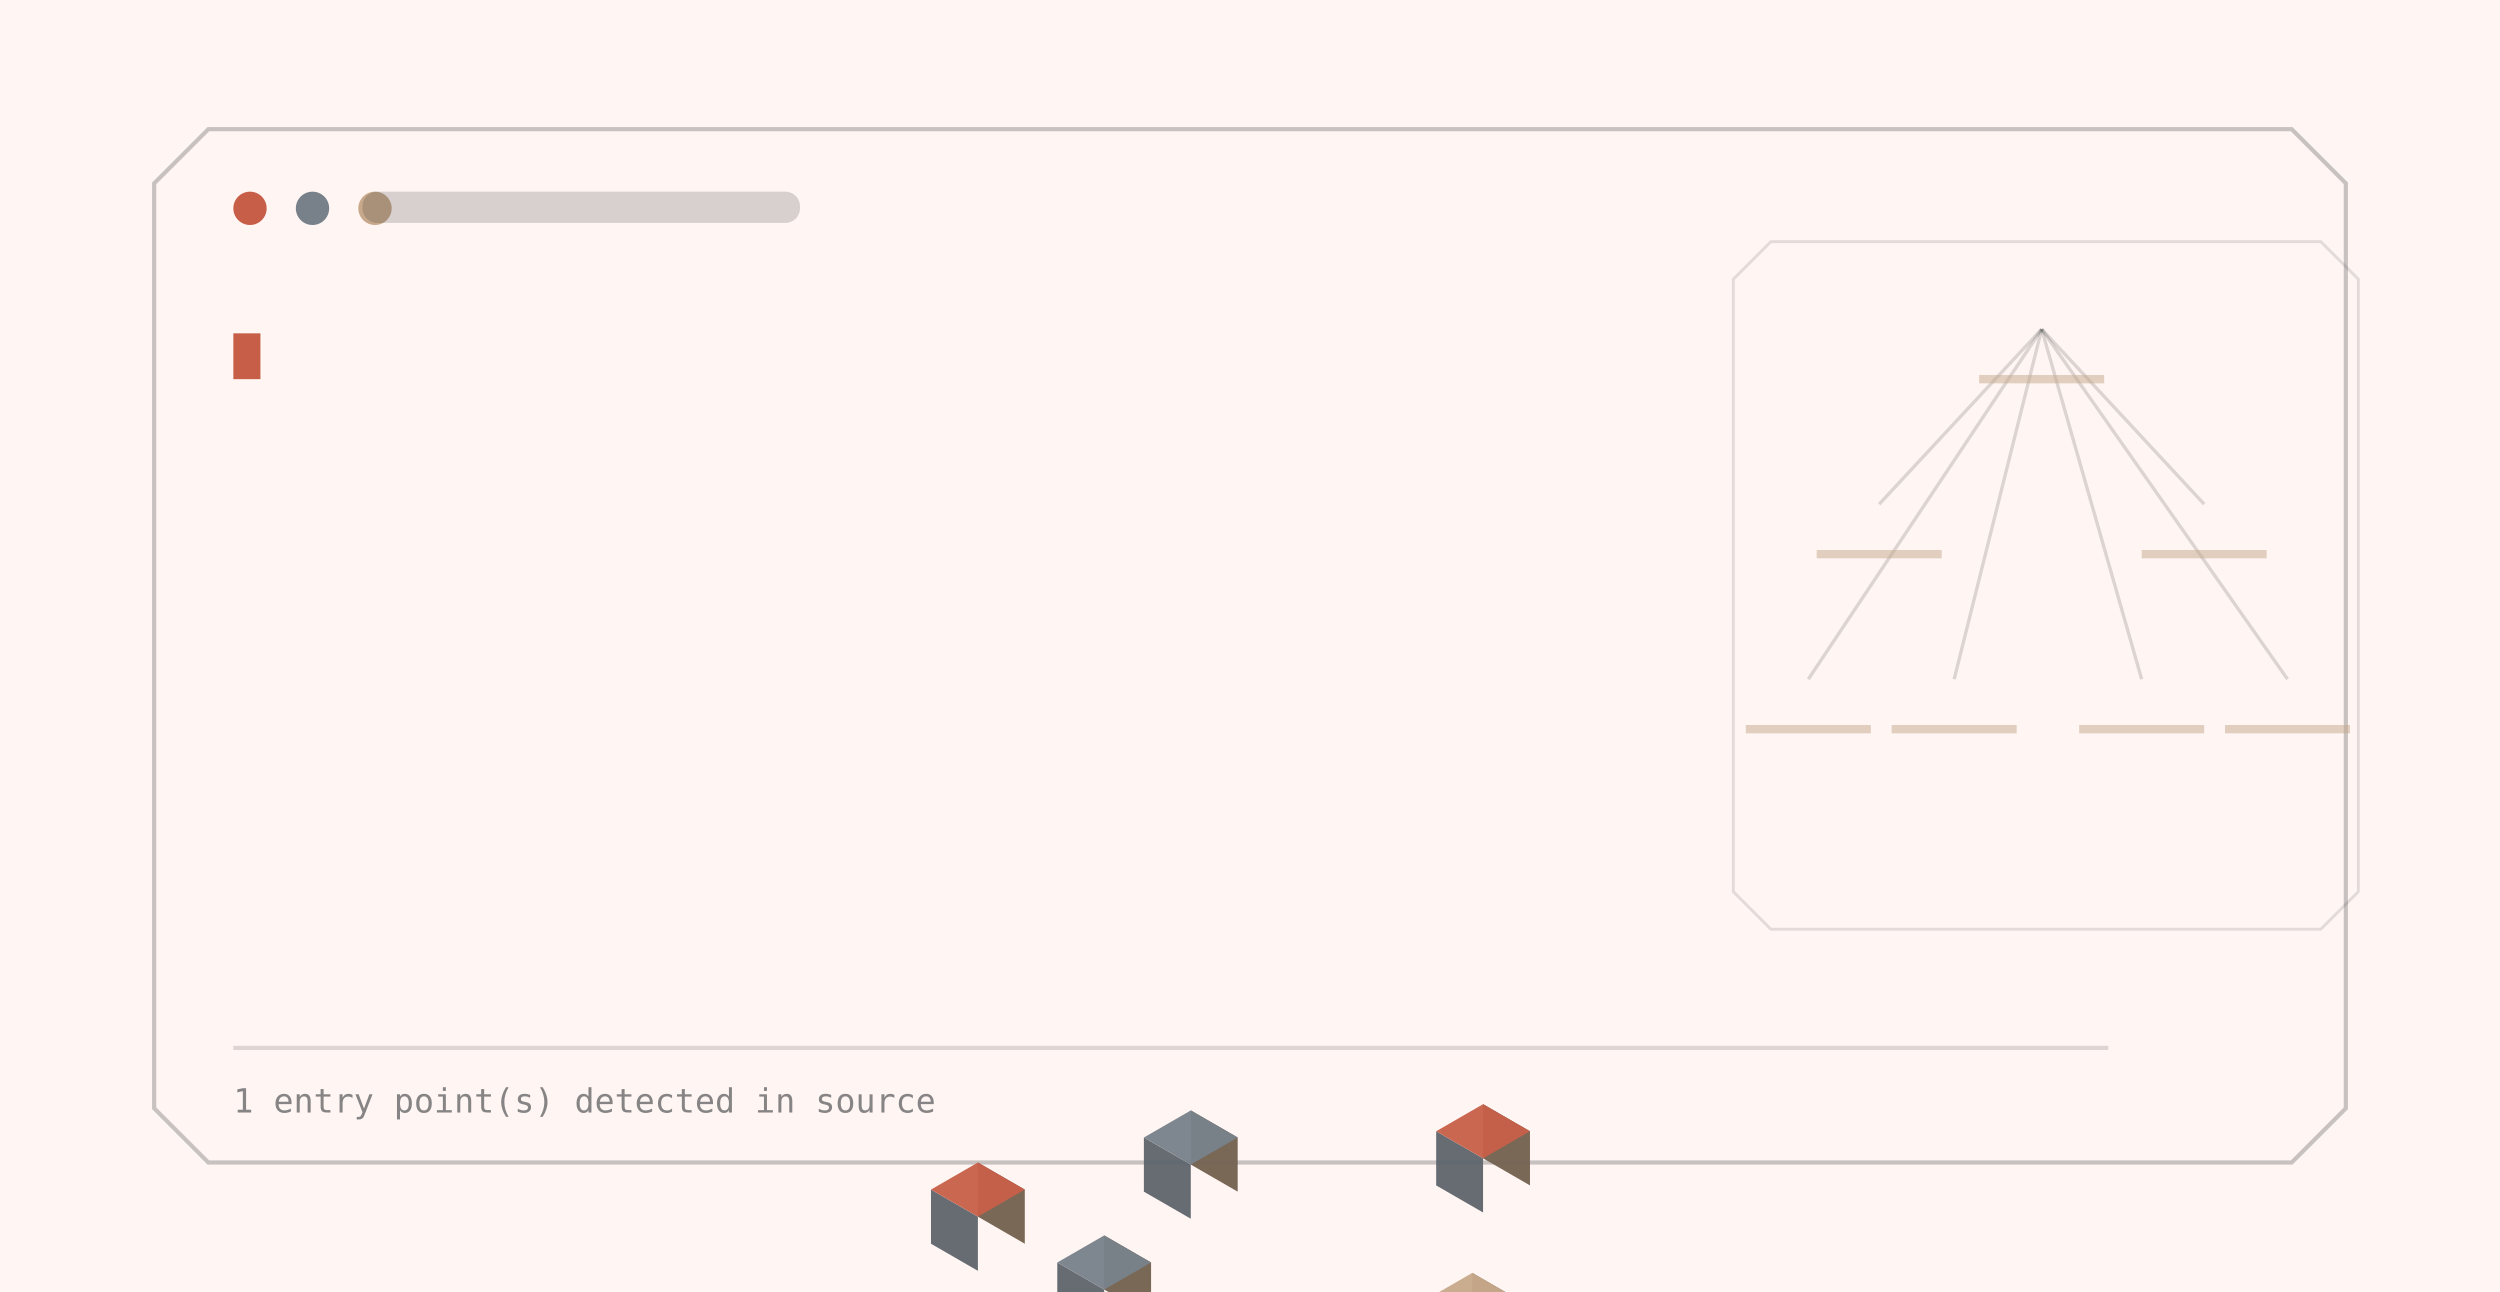
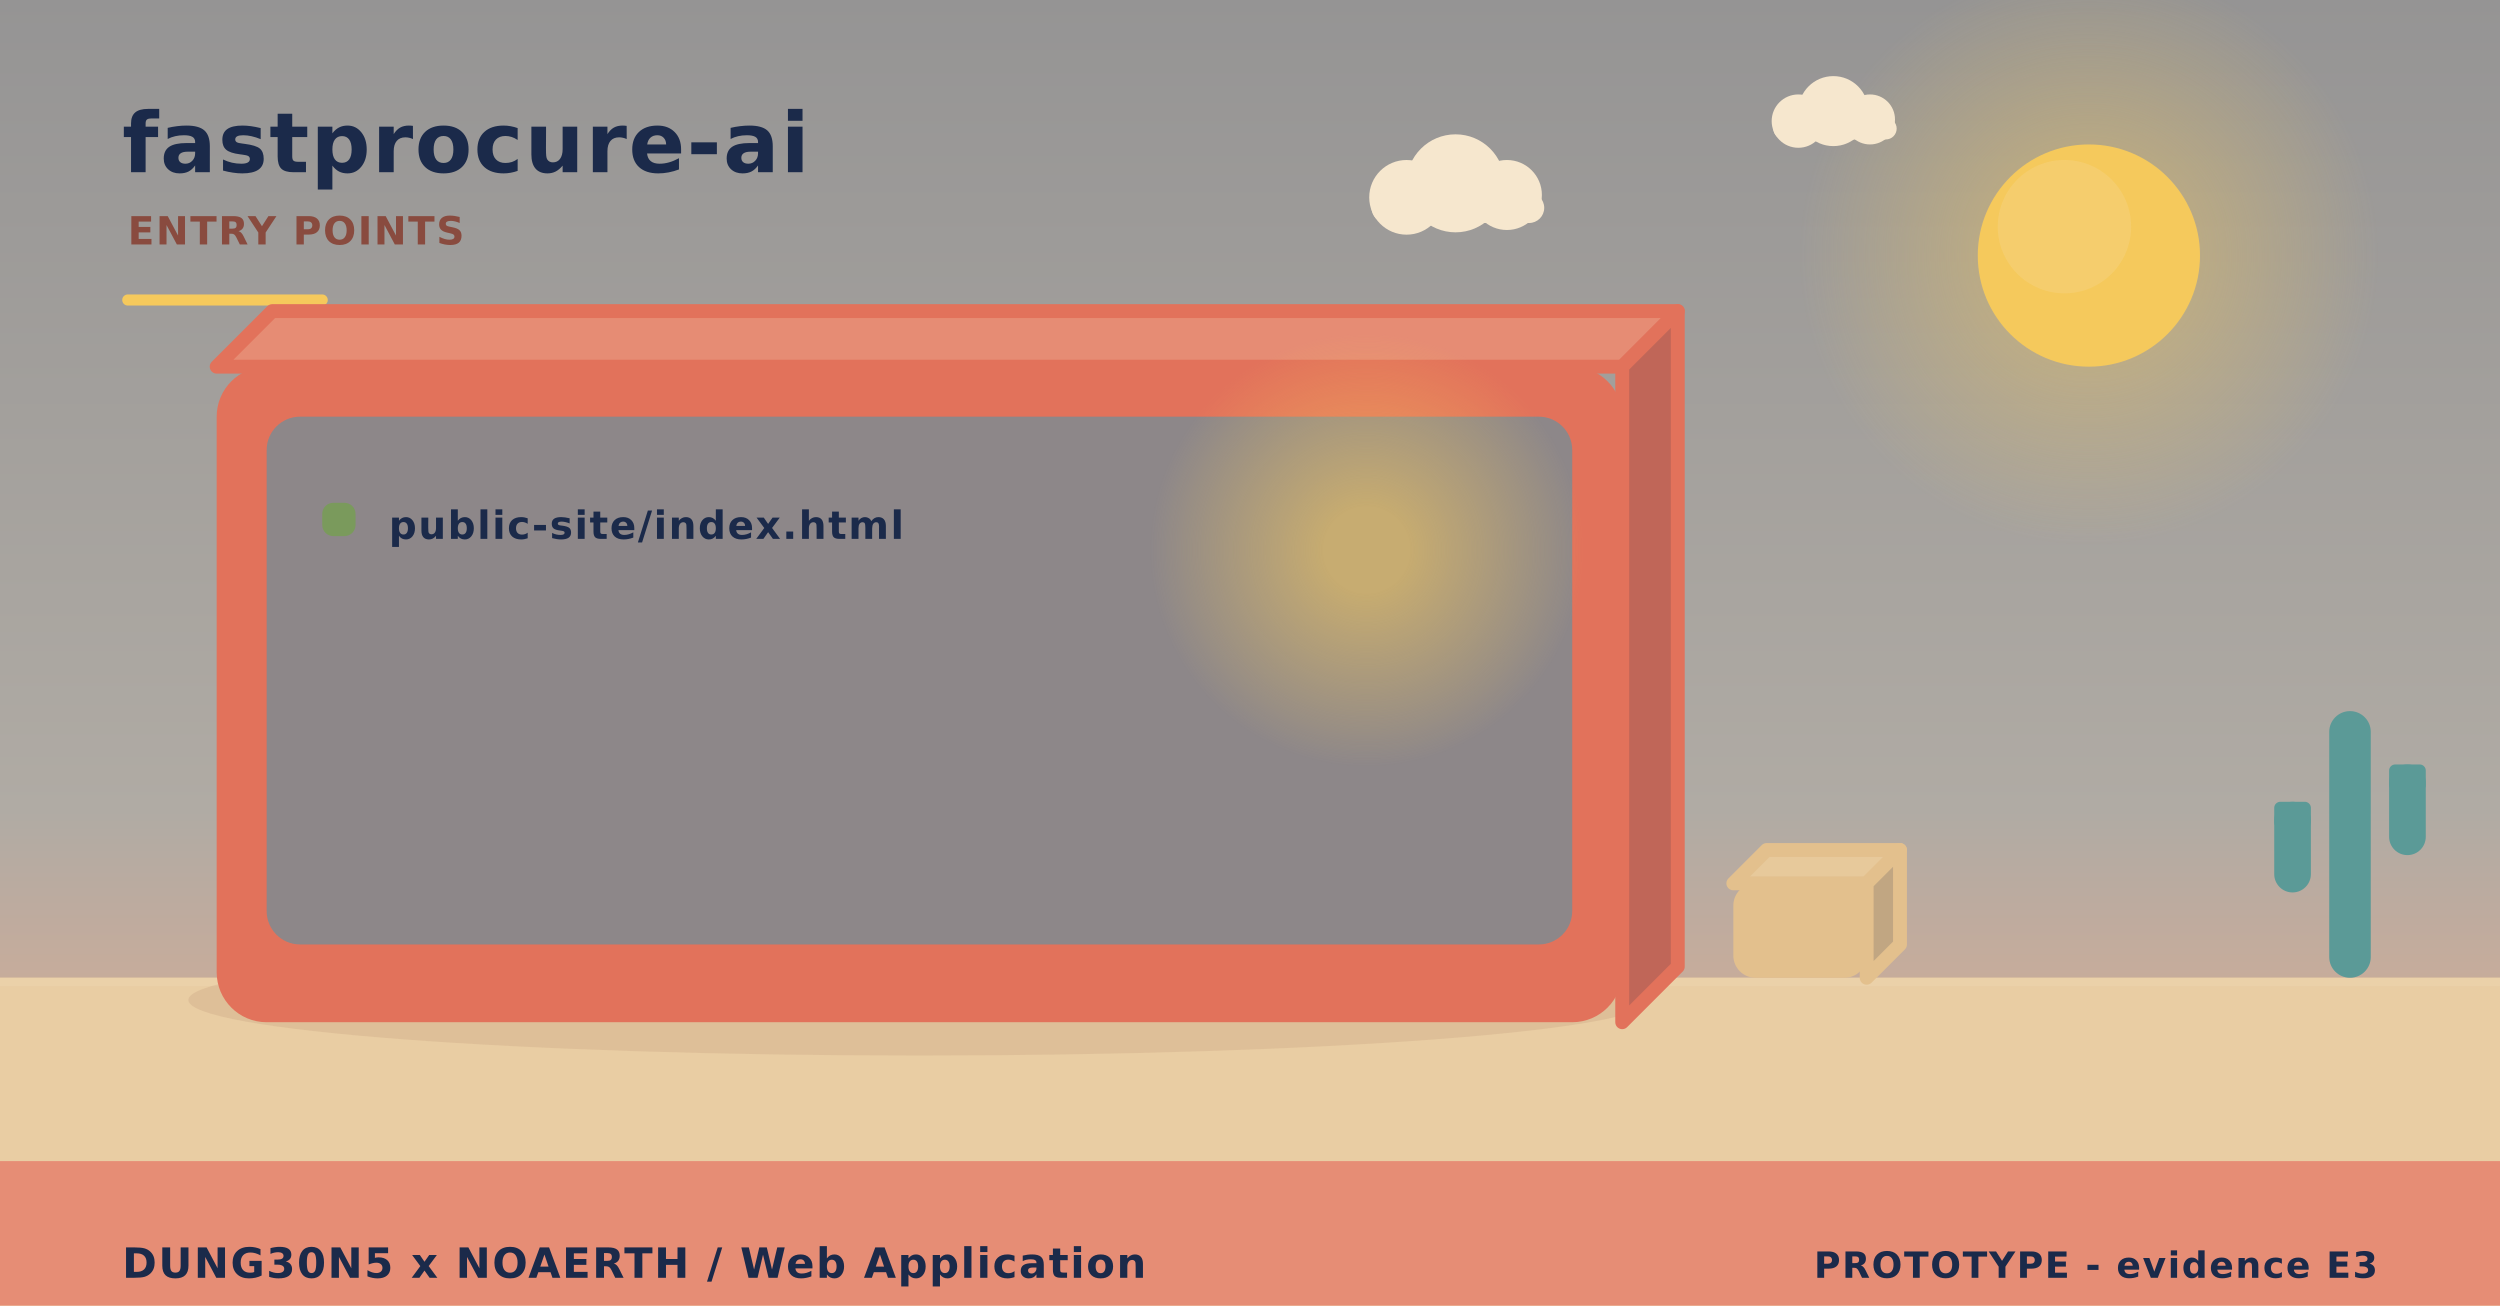
- <svg xmlns="http://www.w3.org/2000/svg" viewBox="0 0 1200 620" width="1200" height="620" role="img" aria-label="fastprocure-ai command surface">
-   <rect width="1200" height="620" fill="#fff5f2" />
-   <defs>
-     <linearGradient id="gt" x1="0" y1="0" x2="1" y2="1">
-       <stop offset="0%" stop-color="#c75f48" />
-       <stop offset="100%" stop-color="#78818a" />
-     </linearGradient>
-   </defs>
-   <path d="M100.00,62.00 H1100.00 L1126.00,88.00 V532.00 L1100.00,558.00 H100.00 L74.00,532.00 V88.00 Z" fill="none" stroke="rgba(37,40,46,0.300)" stroke-width="2.00" opacity="0.85" />
-   <circle cx="120.00" cy="100.00" r="8.00" fill="#c75f48" opacity="1.00" />
-   <circle cx="150.00" cy="100.00" r="8.00" fill="#78818a" opacity="1.00" />
-   <circle cx="180.00" cy="100.00" r="8.00" fill="#c7a88a" opacity="1.00" />
-   <rect x="174.00" y="92.00" width="210.00" height="15.00" rx="7.00" fill="rgba(37,40,46,0.180)" opacity="1.00" />
-   <text x="112" y="148" font-family="ui-monospace,SFMono-Regular,Menlo,monospace" font-size="21" fill="rgba(37,40,46,0.800)" opacity="0">public-site/index.html<animate attributeName="opacity" values="0;1;1;0" dur="1.5s" begin="0.0s" repeatCount="indefinite" />
-   </text>
-   <rect x="112" y="160" width="13" height="22" fill="#c75f48">
-     <animate attributeName="opacity" values="1;0;1" dur="1.05s" begin="0s" repeatCount="indefinite" />
-   </rect>
-   <path d="M850.00,116.00 H1114.00 L1132.00,134.00 V428.00 L1114.00,446.00 H850.00 L832.00,428.00 V134.00 Z" fill="none" stroke="rgba(37,40,46,0.180)" stroke-width="1.40" opacity="0.70" />
-   <line x1="980.00" y1="158.00" x2="902.00" y2="242.00" stroke="rgba(37,40,46,0.300)" stroke-width="1.60" opacity="0.55" />
-   <line x1="980.00" y1="158.00" x2="1058.00" y2="242.00" stroke="rgba(37,40,46,0.300)" stroke-width="1.60" opacity="0.55" />
-   <line x1="980.00" y1="158.00" x2="868.00" y2="326.00" stroke="rgba(37,40,46,0.300)" stroke-width="1.60" opacity="0.55" />
-   <line x1="980.00" y1="158.00" x2="938.00" y2="326.00" stroke="rgba(37,40,46,0.300)" stroke-width="1.60" opacity="0.55" />
-   <line x1="980.00" y1="158.00" x2="1028.00" y2="326.00" stroke="rgba(37,40,46,0.300)" stroke-width="1.60" opacity="0.55" />
-   <line x1="980.00" y1="158.00" x2="1098.00" y2="326.00" stroke="rgba(37,40,46,0.300)" stroke-width="1.60" opacity="0.55" />
-   <polygon points="711.87,556.00 734.39,569.00 734.39,543.00 711.87,530.00" fill="#736150" opacity="0.95" />
-   <polygon points="689.36,569.00 711.87,582.00 711.87,556.00 689.36,543.00" fill="#5e656c" opacity="0.95" />
-   <polygon points="711.87,530.00 734.39,543.00 711.87,556.00 689.36,543.00" fill="#c75f48" opacity="0.95" />
+ <svg xmlns="http://www.w3.org/2000/svg" width="900" height="470" viewBox="0 0 900 470" role="img" aria-label="fastprocure-ai - how it is operated">
+   <linearGradient id="skyt" x1="0" y1="0" x2="0" y2="1">
+     <stop offset="0" stop-color="#959494" />
+     <stop offset="0.62" stop-color="#b0aba4" />
+     <stop offset="1" stop-color="#f3ad8a" />
+   </linearGradient>
+   <rect width="900" height="470" fill="url(#skyt)" />
+   <radialGradient id="sunt">
+     <stop offset="0.35" stop-color="#f5c95c" stop-opacity="0.34" />
+     <stop offset="1" stop-color="#f5c95c" stop-opacity="0" />
+   </radialGradient>
+   <circle cx="752" cy="92" r="104" fill="url(#sunt)" />
+   <circle cx="752" cy="92" r="40" fill="#f5c95c" />
+   <circle cx="743.2" cy="81.6" r="24" fill="#f5d27e" opacity="0.5" />
  <g>
-     <rect x="950.00" y="180.00" width="60.00" height="4.00" rx="0.00" fill="rgba(199,168,138,0.500)" opacity="1.00" />
-     <animate attributeName="opacity" values="0.25;1.0;0.25" dur="14.6s" begin="0.0s" repeatCount="indefinite" />
+     <circle cx="524" cy="66" r="17.64" fill="#f6e7ce" />
+     <circle cx="506.36" cy="71.04" r="13.44" fill="#f6e7ce" />
+     <circle cx="542.48" cy="70.2" r="12.6" fill="#f6e7ce" />
+     <rect x="493.76" y="69.36" width="62.16" height="10.92" rx="5.46" fill="#f6e7ce" />
+     <animateTransform attributeName="transform" type="translate" values="0 0;24 0;0 0" dur="36s" begin="0s" repeatCount="indefinite" />
  </g>
-   <polygon points="571.58,559.00 594.09,572.00 594.09,546.00 571.58,533.00" fill="#736150" opacity="0.95" />
-   <polygon points="549.06,572.00 571.58,585.00 571.58,559.00 549.06,546.00" fill="#5e656c" opacity="0.95" />
-   <polygon points="571.58,533.00 594.09,546.00 571.58,559.00 549.06,546.00" fill="#78818a" opacity="0.95" />
  <g>
-     <rect x="872.00" y="264.00" width="60.00" height="4.00" rx="0.00" fill="rgba(199,168,138,0.500)" opacity="1.00" />
-     <animate attributeName="opacity" values="0.25;1.0;0.25" dur="14.6s" begin="0.4s" repeatCount="indefinite" />
+     <circle cx="660" cy="40" r="12.6" fill="#f6e7ce" />
+     <circle cx="647.4" cy="43.6" r="9.6" fill="#f6e7ce" />
+     <circle cx="673.2" cy="43" r="9" fill="#f6e7ce" />
+     <rect x="638.4" y="42.4" width="44.4" height="7.8" rx="3.9" fill="#f6e7ce" />
+     <animateTransform attributeName="transform" type="translate" values="0 0;-18 0;0 0" dur="46s" begin="3s" repeatCount="indefinite" />
  </g>
-   <polygon points="706.68,637.00 729.19,650.00 729.19,624.00 706.68,611.00" fill="#736150" opacity="0.95" />
-   <polygon points="684.16,650.00 706.68,663.00 706.68,637.00 684.16,624.00" fill="#5e656c" opacity="0.95" />
-   <polygon points="706.68,611.00 729.19,624.00 706.68,637.00 684.16,624.00" fill="#c7a88a" opacity="0.95" />
+   <rect x="0" y="352" width="900" height="118" fill="#e9cda3" />
+   <rect x="0" y="352" width="900" height="3" fill="#ebd1a9" />
+   <text x="44" y="62" font-family="Verdana,DejaVu Sans,sans-serif" font-size="30" font-weight="700" letter-spacing="0.6" fill="#1b2a4a" text-anchor="start">fastprocure-ai</text>
+   <text x="46" y="88" font-family="Verdana,DejaVu Sans,sans-serif" font-size="14" font-weight="700" letter-spacing="0.6" fill="#894b3f" text-anchor="start">ENTRY POINTS</text>
+   <rect x="44" y="106" width="74" height="4" rx="2" fill="#f5c95c" />
+   <ellipse cx="331" cy="360" rx="263.2" ry="20" fill="rgba(138,90,68,0.11)" />
+   <path d="M78,132 L584,132 L604,112 L98,112 Z" fill="#e68c74" stroke="#e2725b" stroke-width="5" stroke-linejoin="round" />
+   <path d="M584,132 L604,112 L604,348 L584,368 Z" fill="#c06658" stroke="#e2725b" stroke-width="5" stroke-linejoin="round" />
+   <rect x="78" y="132" width="506" height="236" rx="18" fill="#e2725b" />
+   <rect x="96" y="150" width="470" height="190" rx="12" fill="#88888c" opacity="0.94" />
+   <radialGradient id="lamp74776">
+     <stop offset="0.2" stop-color="#f5c95c" stop-opacity="0.55" />
+     <stop offset="1" stop-color="#f5c95c" stop-opacity="0" />
+   </radialGradient>
+   <circle cx="492" cy="198" r="78" fill="url(#lamp74776)" />
+   <rect x="116" y="181" width="12" height="12" rx="4" fill="#7a9a5c" />
  <g>
-     <rect x="1028.00" y="264.00" width="60.00" height="4.00" rx="0.00" fill="rgba(199,168,138,0.500)" opacity="1.00" />
-     <animate attributeName="opacity" values="0.25;1.0;0.25" dur="14.6s" begin="0.8s" repeatCount="indefinite" />
+     <text x="140" y="194" font-family="Verdana,DejaVu Sans,sans-serif" font-size="14" font-weight="700" letter-spacing="0.6" fill="#1b2a4a" text-anchor="start">public-site/index.html</text>
+     <animateTransform attributeName="transform" type="translate" values="0 10;0 0" dur="0.7s" begin="0.4s" fill="freeze" />
  </g>
-   <polygon points="469.39,584.00 491.90,597.00 491.90,571.00 469.39,558.00" fill="#736150" opacity="0.95" />
-   <polygon points="446.87,597.00 469.39,610.00 469.39,584.00 446.87,571.00" fill="#5e656c" opacity="0.95" />
-   <polygon points="469.39,558.00 491.90,571.00 469.39,584.00 446.87,571.00" fill="#c75f48" opacity="0.95" />
-   <g>
-     <rect x="838.00" y="348.00" width="60.00" height="4.00" rx="0.00" fill="rgba(199,168,138,0.500)" opacity="1.00" />
-     <animate attributeName="opacity" values="0.25;1.0;0.25" dur="14.6s" begin="1.2s" repeatCount="indefinite" />
-   </g>
-   <polygon points="530.01,619.00 552.52,632.00 552.52,606.00 530.01,593.00" fill="#736150" opacity="0.95" />
-   <polygon points="507.49,632.00 530.01,645.00 530.01,619.00 507.49,606.00" fill="#5e656c" opacity="0.95" />
-   <polygon points="530.01,593.00 552.52,606.00 530.01,619.00 507.49,606.00" fill="#78818a" opacity="0.95" />
-   <g>
-     <rect x="908.00" y="348.00" width="60.00" height="4.00" rx="0.00" fill="rgba(199,168,138,0.500)" opacity="1.00" />
-     <animate attributeName="opacity" values="0.25;1.0;0.25" dur="14.6s" begin="1.6s" repeatCount="indefinite" />
-   </g>
-   <polygon points="607.95,664.00 630.47,677.00 630.47,651.00 607.95,638.00" fill="#736150" opacity="0.95" />
-   <polygon points="585.43,677.00 607.95,690.00 607.95,664.00 585.43,651.00" fill="#5e656c" opacity="0.95" />
-   <polygon points="607.95,638.00 630.47,651.00 607.95,664.00 585.43,651.00" fill="#c7a88a" opacity="0.95" />
-   <g>
-     <rect x="998.00" y="348.00" width="60.00" height="4.00" rx="0.00" fill="rgba(199,168,138,0.500)" opacity="1.00" />
-     <animate attributeName="opacity" values="0.25;1.0;0.25" dur="14.6s" begin="2.0s" repeatCount="indefinite" />
-   </g>
-   <polygon points="668.57,699.00 691.09,712.00 691.09,686.00 668.57,673.00" fill="#736150" opacity="0.95" />
-   <polygon points="646.05,712.00 668.57,725.00 668.57,699.00 646.05,686.00" fill="#5e656c" opacity="0.95" />
-   <polygon points="668.57,673.00 691.09,686.00 668.57,699.00 646.05,686.00" fill="#c75f48" opacity="0.95" />
-   <g>
-     <rect x="1068.00" y="348.00" width="60.00" height="4.00" rx="0.00" fill="rgba(199,168,138,0.500)" opacity="1.00" />
-     <animate attributeName="opacity" values="0.25;1.0;0.25" dur="14.6s" begin="2.4s" repeatCount="indefinite" />
-   </g>
-   <rect x="112.00" y="502.00" width="900.00" height="2.00" rx="0.00" fill="rgba(37,40,46,0.160)" opacity="1.00" />
-   <text x="112" y="534" font-family="ui-monospace,Menlo,monospace" font-size="16" fill="rgba(37,40,46,0.550)">1 entry point(s) detected in source</text>
+   <path d="M624,318 L672,318 L684,306 L636,306 Z" fill="#e7c99b" stroke="#e3c08d" stroke-width="5" stroke-linejoin="round" />
+   <path d="M672,318 L684,306 L684,340 L672,352 Z" fill="#c1a682" stroke="#e3c08d" stroke-width="5" stroke-linejoin="round" />
+   <rect x="624" y="318" width="48" height="34" rx="8" fill="#e3c08d" />
+   <rect x="838.52" y="256" width="14.96" height="96" rx="7.48" fill="#5b9a97" />
+   <rect x="818.72" y="288.64" width="13.2" height="32.64" rx="6.6" fill="#5b9a97" />
+   <rect x="818.72" y="288.64" width="13.2" height="9.6" rx="2.2" fill="#5b9a97" />
+   <rect x="860.08" y="275.2" width="13.2" height="32.64" rx="6.6" fill="#5b9a97" />
+   <rect x="860.08" y="275.2" width="13.2" height="9.6" rx="2.2" fill="#5b9a97" />
+   <rect x="0" y="418" width="900" height="52" rx="0" fill="#e68972" opacity="0.94" />
+   <text x="44" y="460" font-family="Verdana,DejaVu Sans,sans-serif" font-size="15" font-weight="700" letter-spacing="0.6" fill="#1b2a4a" text-anchor="start">DUNG30N5 x NOAERTH  /  Web Application</text>
+   <text x="856" y="460" font-family="Verdana,DejaVu Sans,sans-serif" font-size="13" font-weight="700" letter-spacing="0.6" fill="#1b2a4a" text-anchor="end">PROTOTYPE  -  evidence E3</text>
</svg>
